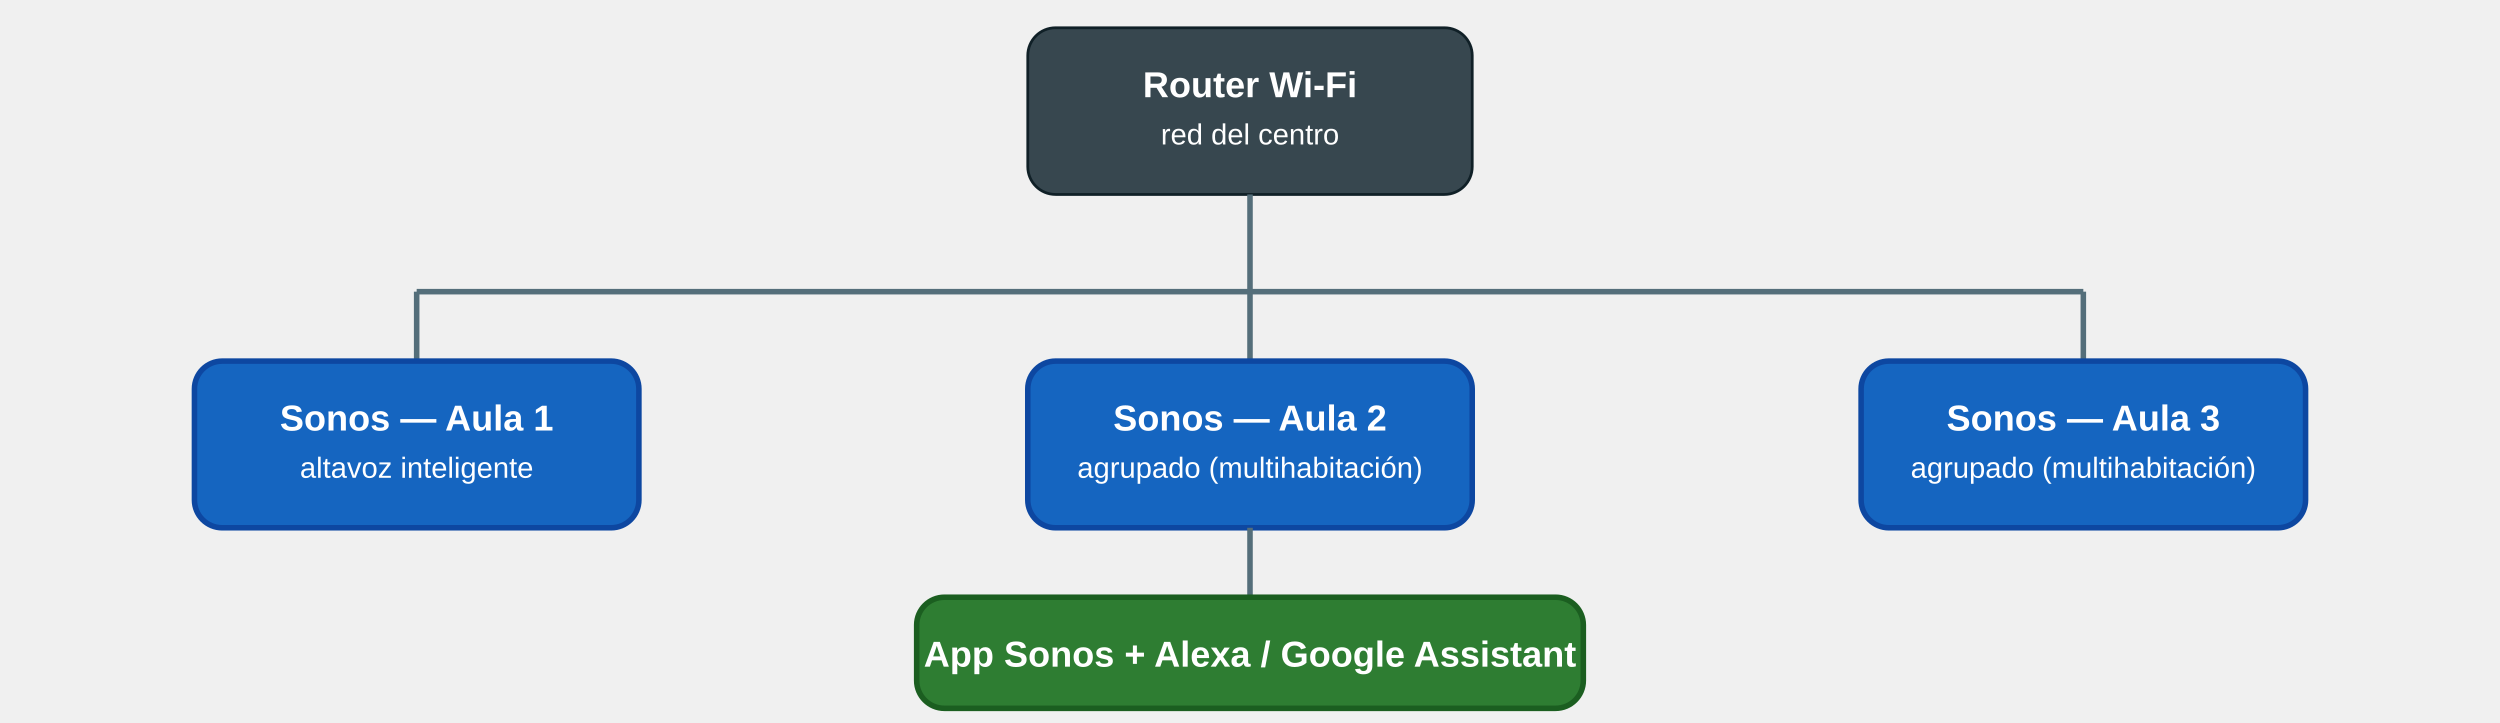
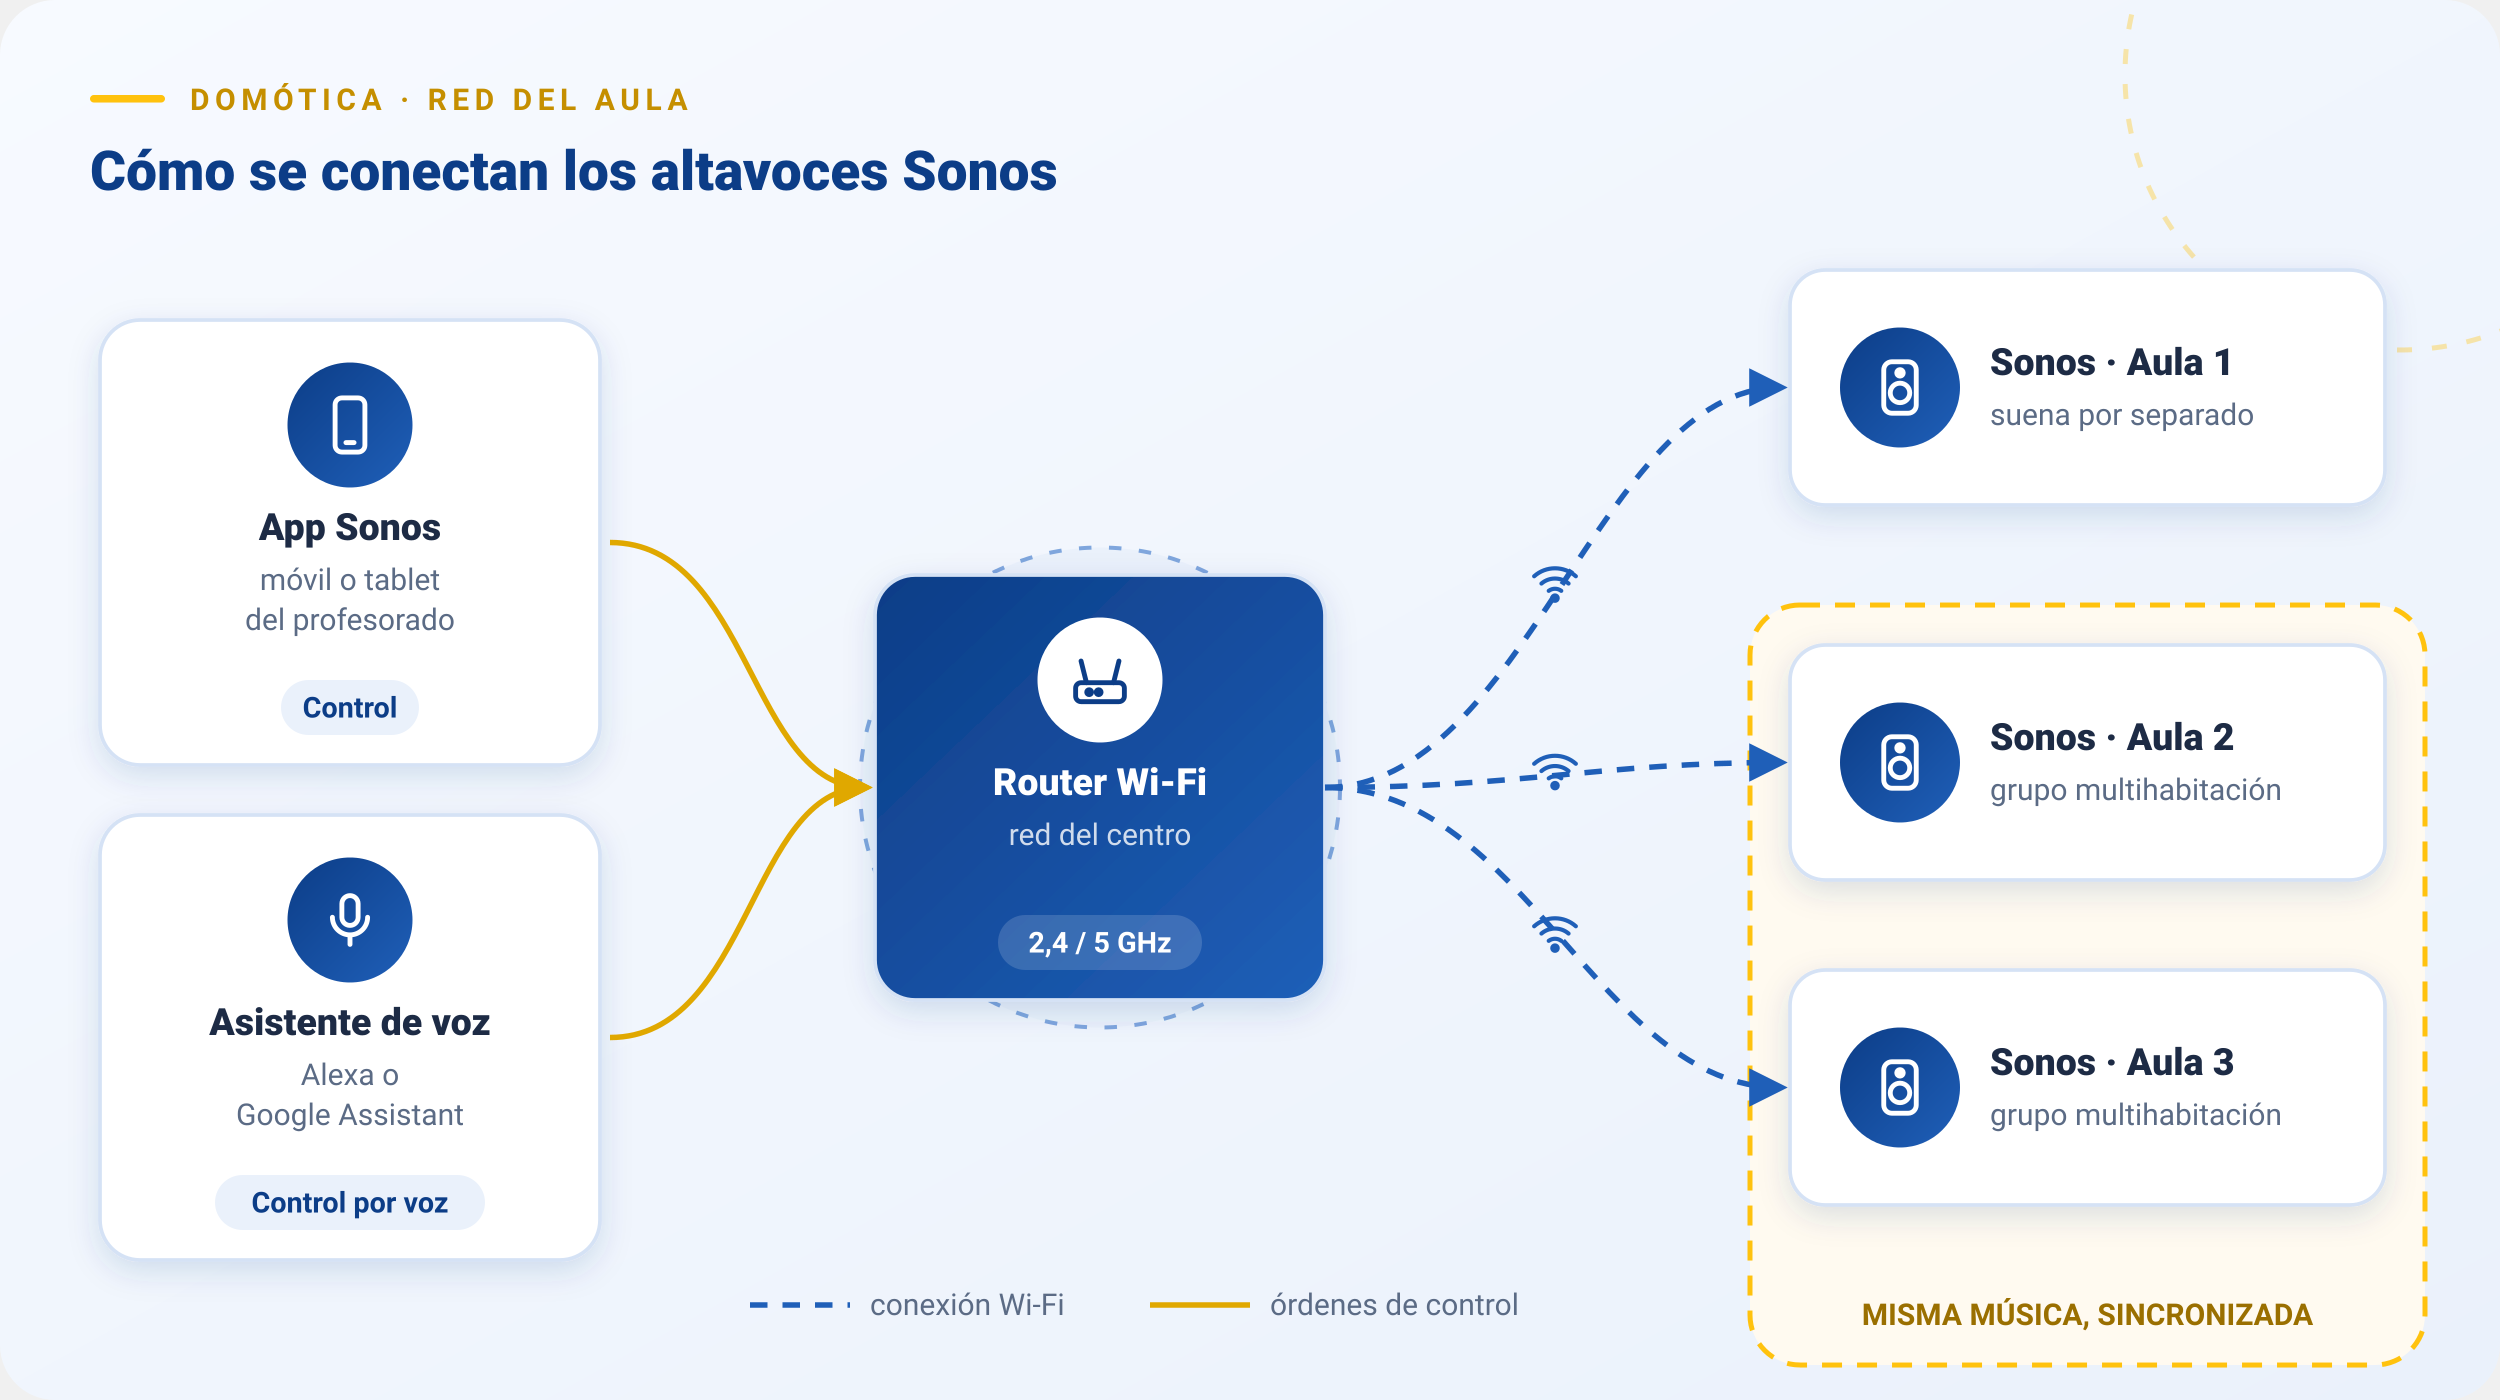
- <svg xmlns="http://www.w3.org/2000/svg" viewBox="0 0 900 260" font-family="Segoe UI, Arial, sans-serif">
+ <svg xmlns="http://www.w3.org/2000/svg" viewBox="0 0 1000 560" width="1000" height="560" font-family="Segoe UI, Roboto, 'Helvetica Neue', Arial, sans-serif" role="img" aria-label="Red multihabitación de altavoces Sonos">
  <defs>
-     <marker id="arrowS" markerWidth="10" markerHeight="10" refX="8" refY="3" orient="auto" markerUnits="strokeWidth">
-       <path d="M0,0 L0,6 L9,3 z" fill="#546E7A" />
+     <linearGradient id="bg" x1="0" y1="0" x2="1" y2="1">
+       <stop offset="0" stop-color="#f7faff" />
+       <stop offset="1" stop-color="#eaf1fb" />
+     </linearGradient>
+     <linearGradient id="azul" x1="0" y1="0" x2="1" y2="1">
+       <stop offset="0" stop-color="#0c3d87" />
+       <stop offset="1" stop-color="#1f5fb8" />
+     </linearGradient>
+     <linearGradient id="linea" x1="0" y1="0" x2="1" y2="0">
+       <stop offset="0" stop-color="#1f5fb8" />
+       <stop offset="1" stop-color="#7fa6dd" />
+     </linearGradient>
+     <filter id="sombra" x="-20%" y="-20%" width="140%" height="150%">
+       <feDropShadow dx="0" dy="4" stdDeviation="6" flood-color="#0c3d87" flood-opacity=".14" />
+     </filter>
+     <marker id="flecha" viewBox="0 0 10 10" refX="8" refY="5" markerWidth="7" markerHeight="7" orient="auto-start-reverse">
+       <path d="M0 0 10 5 0 10z" fill="#1f5fb8" />
+     </marker>
+     <marker id="flechaA" viewBox="0 0 10 10" refX="8" refY="5" markerWidth="7" markerHeight="7" orient="auto-start-reverse">
+       <path d="M0 0 10 5 0 10z" fill="#e0a800" />
    </marker>
  </defs>
-   <style>
-     .box { stroke-width:2; rx:10; }
-     .label { fill:#ffffff; font-size:13px; font-weight:600; text-anchor:middle; }
-     .sub { fill:#ffffff; font-size:10.5px; text-anchor:middle; font-weight:400; }
-     .line { stroke:#546E7A; stroke-width:2; fill:none; }
-   </style>
-   <rect x="370" y="10" width="160" height="60" rx="10" fill="#37474F" stroke="#102027" />
-   <text class="label" x="450" y="35">Router Wi-Fi</text>
-   <text class="sub" x="450" y="52">red del centro</text>
-   <line class="line" x1="450" y1="70" x2="450" y2="105" />
-   <line class="line" x1="450" y1="105" x2="150" y2="105" />
-   <line class="line" x1="450" y1="105" x2="450" y2="105" />
-   <line class="line" x1="450" y1="105" x2="750" y2="105" />
-   <line class="line" x1="150" y1="105" x2="150" y2="130" />
-   <line class="line" x1="450" y1="105" x2="450" y2="130" />
-   <line class="line" x1="750" y1="105" x2="750" y2="130" />
-   <rect class="box" x="70" y="130" width="160" height="60" fill="#1565C0" stroke="#0D47A1" />
-   <text class="label" x="150" y="155">Sonos — Aula 1</text>
-   <text class="sub" x="150" y="172">altavoz inteligente</text>
-   <rect class="box" x="370" y="130" width="160" height="60" fill="#1565C0" stroke="#0D47A1" />
-   <text class="label" x="450" y="155">Sonos — Aula 2</text>
-   <text class="sub" x="450" y="172">agrupado (multihabitación)</text>
-   <rect class="box" x="670" y="130" width="160" height="60" fill="#1565C0" stroke="#0D47A1" />
-   <text class="label" x="750" y="155">Sonos — Aula 3</text>
-   <text class="sub" x="750" y="172">agrupado (multihabitación)</text>
-   <line class="line" x1="450" y1="190" x2="450" y2="215" />
-   <rect class="box" x="330" y="215" width="240" height="40" fill="#2E7D32" stroke="#1B5E20" />
-   <text class="label" x="450" y="240">App Sonos + Alexa / Google Assistant</text>
+   <rect width="1000" height="560" rx="22" fill="url(#bg)" />
+   <circle cx="960" cy="30" r="110" fill="none" stroke="#ffc20e" stroke-opacity=".35" stroke-width="2" stroke-dasharray="6 8" />
+   <rect x="36" y="38" width="30" height="3" rx="1.5" fill="#ffc20e" />
+   <text x="76" y="44" font-size="12" font-weight="700" letter-spacing="2.2" fill="#c58f00">DOMÓTICA · RED DEL AULA</text>
+   <text x="36" y="76" font-size="22" font-weight="800" fill="#0c3d87">Cómo se conectan los altavoces Sonos</text>
+   <g filter="url(#sombra)">
+     <rect x="40" y="128" width="200" height="178" rx="16" fill="#fff" stroke="#d5e2f5" stroke-width="1.5" />
+   </g>
+   <circle cx="140.0" cy="170" r="25" fill="url(#azul)" />
+   <g transform="translate(127.0,157) scale(1.0833)" fill="none" stroke="#fff" color="#fff" stroke-width="1.80" stroke-linecap="round" stroke-linejoin="round">
+     <rect x="6.5" y="2" width="11" height="20" rx="2.5" />
+     <path d="M10.5 18.5h3" />
+   </g>
+   <text x="140.0" y="216" font-size="15" font-weight="800" text-anchor="middle" fill="#1d2b45">App Sonos</text>
+   <text x="140.0" y="236" font-size="12" text-anchor="middle" fill="#5b6b85">móvil o tablet</text>
+   <text x="140.0" y="252" font-size="12" text-anchor="middle" fill="#5b6b85">del profesorado</text>
+   <rect x="112.4" y="272" width="55.2" height="22" rx="11" fill="#eaf1fb" />
+   <text x="140.0" y="287" font-size="11.5" font-weight="700" text-anchor="middle" fill="#0c3d87">Control</text>
+   <g filter="url(#sombra)">
+     <rect x="40" y="326" width="200" height="178" rx="16" fill="#fff" stroke="#d5e2f5" stroke-width="1.5" />
+   </g>
+   <circle cx="140.0" cy="368" r="25" fill="url(#azul)" />
+   <g transform="translate(127.0,355) scale(1.0833)" fill="none" stroke="#fff" color="#fff" stroke-width="1.80" stroke-linecap="round" stroke-linejoin="round">
+     <path d="M12 3a3 3 0 0 1 3 3v5a3 3 0 0 1-6 0V6a3 3 0 0 1 3-3z" />
+     <path d="M5.5 11a6.5 6.5 0 0 0 13 0M12 17.5V21" />
+   </g>
+   <text x="140.0" y="414" font-size="15" font-weight="800" text-anchor="middle" fill="#1d2b45">Asistente de voz</text>
+   <text x="140.0" y="434" font-size="12" text-anchor="middle" fill="#5b6b85">Alexa o</text>
+   <text x="140.0" y="450" font-size="12" text-anchor="middle" fill="#5b6b85">Google Assistant</text>
+   <rect x="86.0" y="470" width="108.0" height="22" rx="11" fill="#eaf1fb" />
+   <text x="140.0" y="485" font-size="11.5" font-weight="700" text-anchor="middle" fill="#0c3d87">Control por voz</text>
+   <circle cx="440" cy="315" r="96" fill="#eaf1fb" />
+   <circle cx="440" cy="315" r="96" fill="none" stroke="#7fa6dd" stroke-dasharray="5 7" stroke-width="1.6" />
+   <g filter="url(#sombra)">
+     <rect x="350" y="230" width="180" height="170" rx="16" fill="url(#azul)" stroke="#d5e2f5" stroke-width="1.5" />
+   </g>
+   <circle cx="440.0" cy="272" r="25" fill="#fff" />
+   <g transform="translate(427.0,259) scale(1.0833)" fill="none" stroke="#0c3d87" color="#0c3d87" stroke-width="1.80" stroke-linecap="round" stroke-linejoin="round">
+     <rect x="3" y="13" width="18" height="7" rx="2" />
+     <path d="M7 13 5 5M17 13l2-8" />
+     <circle cx="8" cy="16.5" r=".9" fill="currentColor" />
+     <circle cx="11.5" cy="16.5" r=".9" fill="currentColor" />
+   </g>
+   <text x="440.0" y="318" font-size="15" font-weight="800" text-anchor="middle" fill="#fff">Router Wi-Fi</text>
+   <text x="440.0" y="338" font-size="12" text-anchor="middle" fill="rgba(255,255,255,.8)">red del centro</text>
+   <rect x="399.2" y="366" width="81.6" height="22" rx="11" fill="rgba(255,255,255,.15)" />
+   <text x="440.0" y="381" font-size="11.5" font-weight="700" text-anchor="middle" fill="#fff">2,4 / 5 GHz</text>
+   <rect x="700" y="242" width="270" height="304" rx="20" fill="#fffaf0" stroke="#ffc20e" stroke-width="2" stroke-dasharray="8 6" />
+   <text x="835" y="530" font-size="12" font-weight="700" text-anchor="middle" fill="#9a6f00">MISMA MÚSICA, SINCRONIZADA</text>
+   <g filter="url(#sombra)">
+     <rect x="716" y="108" width="238" height="94" rx="14" fill="#fff" stroke="#d5e2f5" stroke-width="1.5" />
+   </g>
+   <circle cx="760" cy="155" r="24" fill="url(#azul)" />
+   <g transform="translate(747,142) scale(1.0833)" fill="none" stroke="#fff" color="#fff" stroke-width="1.80" stroke-linecap="round" stroke-linejoin="round">
+     <rect x="6" y="2.5" width="12" height="19" rx="3" />
+     <circle cx="12" cy="14" r="3.6" />
+     <circle cx="12" cy="6.6" r="1.2" fill="currentColor" />
+   </g>
+   <text x="796" y="150" font-size="15" font-weight="800" fill="#1d2b45">Sonos · Aula 1</text>
+   <text x="796" y="170" font-size="12" fill="#5b6b85">suena por separado</text>
+   <path d="M530 315 C610 315, 640 155, 712 155" fill="none" stroke="#1f5fb8" stroke-width="2.2" stroke-dasharray="7 6" marker-end="url(#flecha)" />
+   <g transform="translate(612,223.0) scale(0.8333)" fill="none" stroke="#1f5fb8" color="#1f5fb8" stroke-width="2.00" stroke-linecap="round" stroke-linejoin="round">
+     <path d="M2 9a15 15 0 0 1 20 0M5.5 12.5a10 10 0 0 1 13 0M9 16a5 5 0 0 1 6 0" />
+     <circle cx="12" cy="19.5" r="1.3" fill="currentColor" />
+   </g>
+   <g filter="url(#sombra)">
+     <rect x="716" y="258" width="238" height="94" rx="14" fill="#fff" stroke="#d5e2f5" stroke-width="1.5" />
+   </g>
+   <circle cx="760" cy="305" r="24" fill="url(#azul)" />
+   <g transform="translate(747,292) scale(1.0833)" fill="none" stroke="#fff" color="#fff" stroke-width="1.80" stroke-linecap="round" stroke-linejoin="round">
+     <rect x="6" y="2.5" width="12" height="19" rx="3" />
+     <circle cx="12" cy="14" r="3.6" />
+     <circle cx="12" cy="6.6" r="1.2" fill="currentColor" />
+   </g>
+   <text x="796" y="300" font-size="15" font-weight="800" fill="#1d2b45">Sonos · Aula 2</text>
+   <text x="796" y="320" font-size="12" fill="#5b6b85">grupo multihabitación</text>
+   <path d="M530 315 C610 315, 640 305, 712 305" fill="none" stroke="#1f5fb8" stroke-width="2.2" stroke-dasharray="7 6" marker-end="url(#flecha)" />
+   <g transform="translate(612,298.0) scale(0.8333)" fill="none" stroke="#1f5fb8" color="#1f5fb8" stroke-width="2.00" stroke-linecap="round" stroke-linejoin="round">
+     <path d="M2 9a15 15 0 0 1 20 0M5.5 12.5a10 10 0 0 1 13 0M9 16a5 5 0 0 1 6 0" />
+     <circle cx="12" cy="19.5" r="1.3" fill="currentColor" />
+   </g>
+   <g filter="url(#sombra)">
+     <rect x="716" y="388" width="238" height="94" rx="14" fill="#fff" stroke="#d5e2f5" stroke-width="1.5" />
+   </g>
+   <circle cx="760" cy="435" r="24" fill="url(#azul)" />
+   <g transform="translate(747,422) scale(1.0833)" fill="none" stroke="#fff" color="#fff" stroke-width="1.80" stroke-linecap="round" stroke-linejoin="round">
+     <rect x="6" y="2.5" width="12" height="19" rx="3" />
+     <circle cx="12" cy="14" r="3.6" />
+     <circle cx="12" cy="6.6" r="1.2" fill="currentColor" />
+   </g>
+   <text x="796" y="430" font-size="15" font-weight="800" fill="#1d2b45">Sonos · Aula 3</text>
+   <text x="796" y="450" font-size="12" fill="#5b6b85">grupo multihabitación</text>
+   <path d="M530 315 C610 315, 640 435, 712 435" fill="none" stroke="#1f5fb8" stroke-width="2.2" stroke-dasharray="7 6" marker-end="url(#flecha)" />
+   <g transform="translate(612,363.0) scale(0.8333)" fill="none" stroke="#1f5fb8" color="#1f5fb8" stroke-width="2.00" stroke-linecap="round" stroke-linejoin="round">
+     <path d="M2 9a15 15 0 0 1 20 0M5.5 12.5a10 10 0 0 1 13 0M9 16a5 5 0 0 1 6 0" />
+     <circle cx="12" cy="19.5" r="1.3" fill="currentColor" />
+   </g>
+   <path d="M244 217 C300 217, 300 315, 346 315" fill="none" stroke="#e0a800" stroke-width="2.2" marker-end="url(#flechaA)" />
+   <path d="M244 415 C300 415, 300 315, 346 315" fill="none" stroke="#e0a800" stroke-width="2.2" marker-end="url(#flechaA)" />
+   <line x1="300" y1="522" x2="340" y2="522" stroke="#1f5fb8" stroke-width="2.2" stroke-dasharray="7 6" />
+   <text x="348" y="526" font-size="12" fill="#5b6b85">conexión Wi-Fi</text>
+   <line x1="460" y1="522" x2="500" y2="522" stroke="#e0a800" stroke-width="2.2" />
+   <text x="508" y="526" font-size="12" fill="#5b6b85">órdenes de control</text>
</svg>
